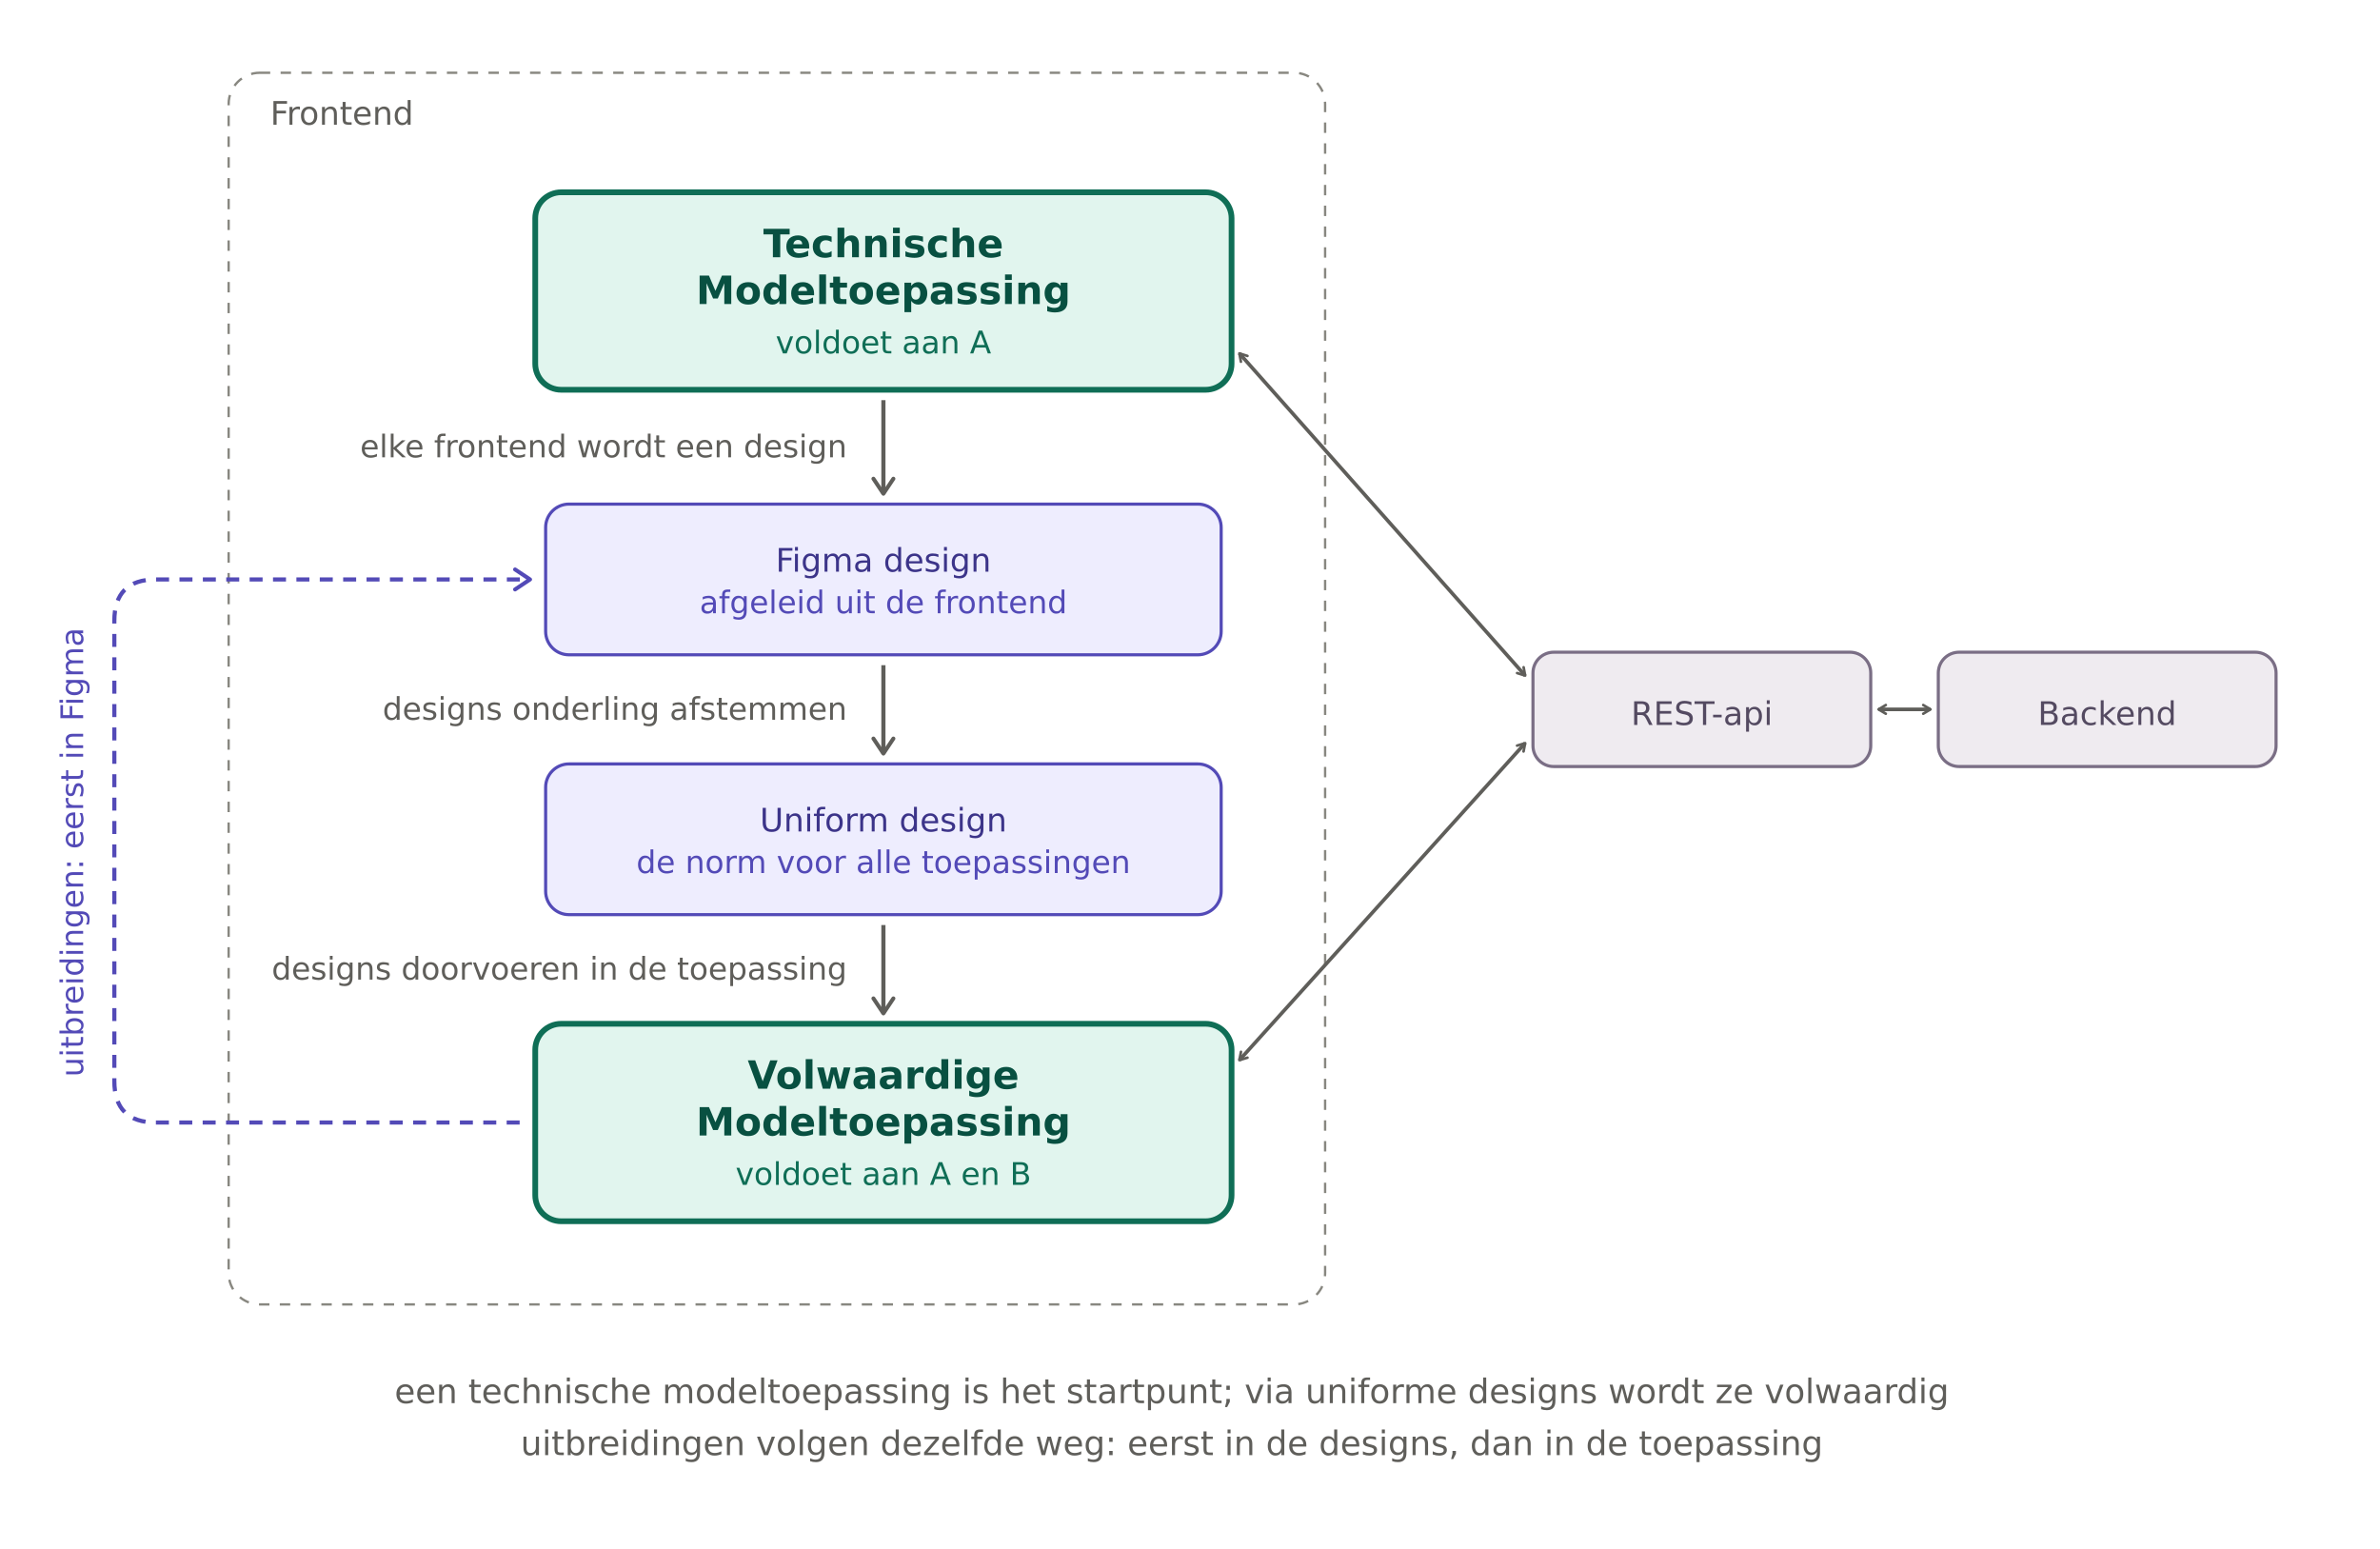
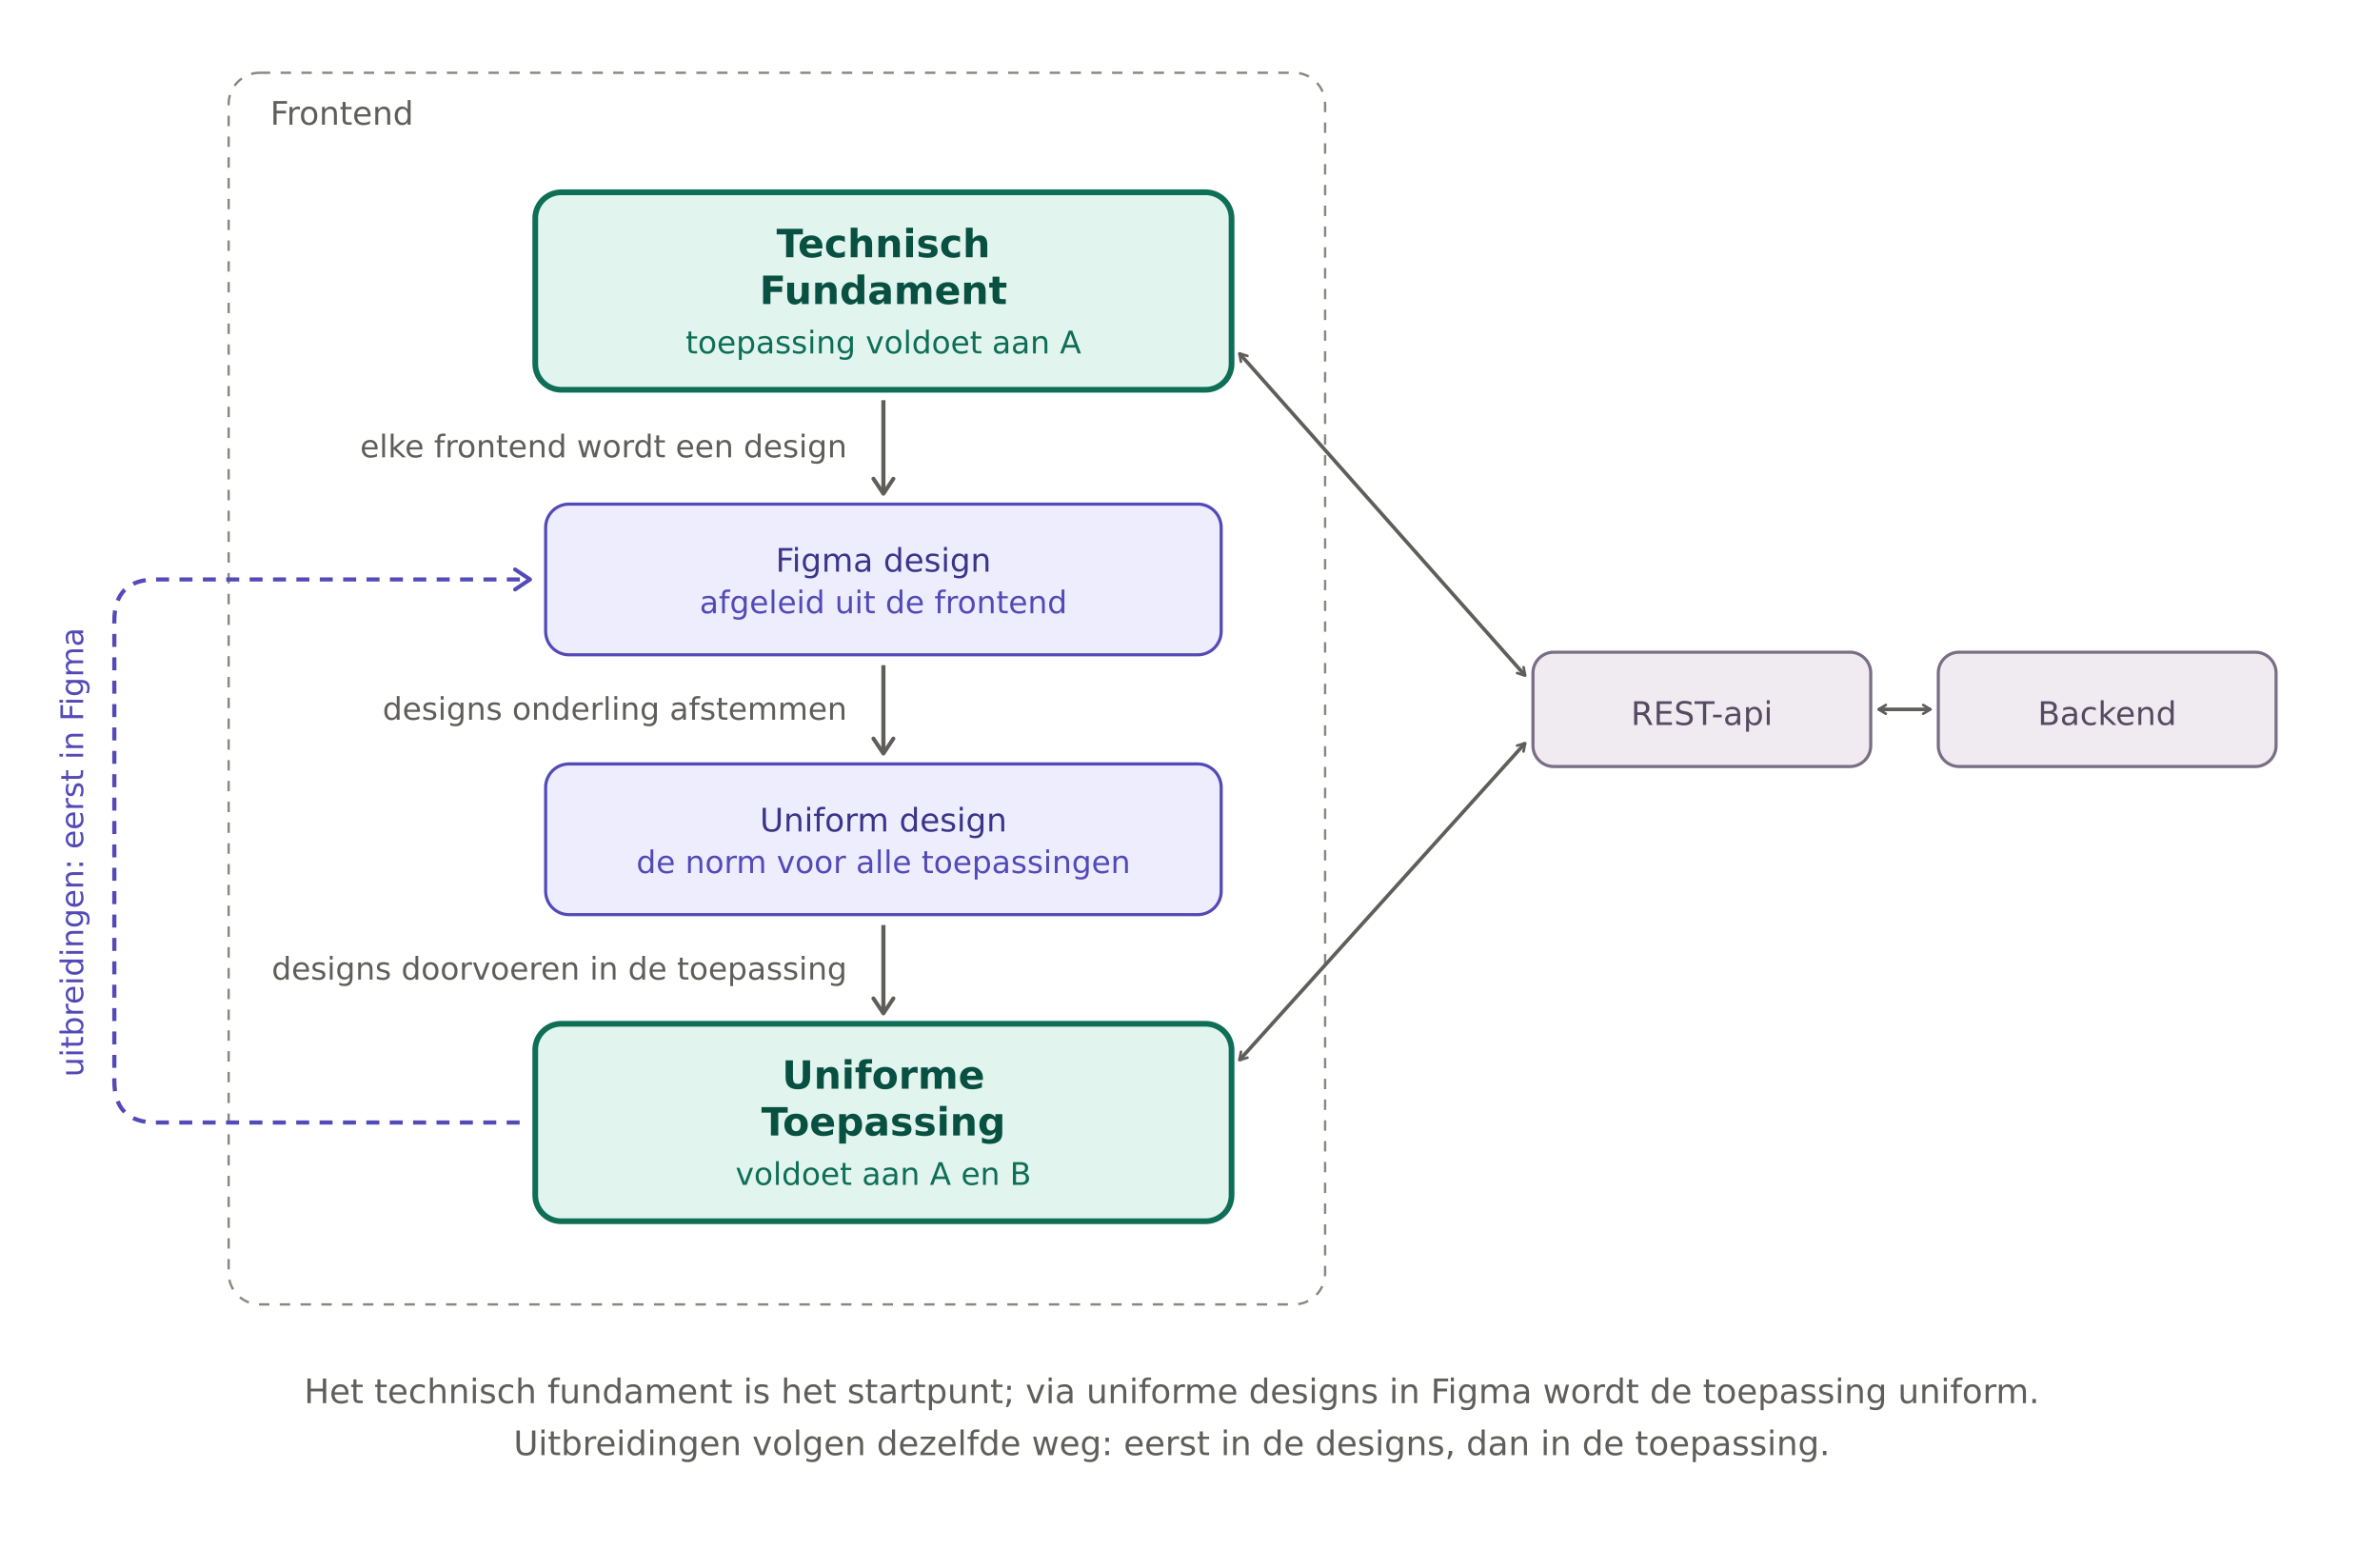
<svg xmlns="http://www.w3.org/2000/svg" width="916" height="596" viewBox="60 -40 916 596" font-family="DejaVu Sans, sans-serif">
  <defs>
    <marker id="ar" viewBox="0 0 10 10" refX="8" refY="5" markerWidth="6" markerHeight="6" orient="auto-start-reverse">
      <path d="M2 1L8 5L2 9" fill="none" stroke="#5F5E5A" stroke-width="1.6" stroke-linecap="round" stroke-linejoin="round" />
    </marker>
    <marker id="arp" viewBox="0 0 10 10" refX="8" refY="5" markerWidth="6" markerHeight="6" orient="auto-start-reverse">
      <path d="M2 1L8 5L2 9" fill="none" stroke="#534AB7" stroke-width="1.6" stroke-linecap="round" stroke-linejoin="round" />
    </marker>
    <marker id="ars" viewBox="0 0 10 10" refX="8" refY="5" markerWidth="4" markerHeight="4" orient="auto-start-reverse">
      <path d="M3 2L8 5L3 8" fill="none" stroke="#5F5E5A" stroke-width="1.8" stroke-linecap="round" stroke-linejoin="round" />
    </marker>
  </defs>
  <rect x="0" y="-40" width="1200" height="600" fill="#FFFFFF" />
  <rect x="148" y="-12" width="422" height="474" rx="12" fill="none" stroke="#888780" stroke-width="0.9" stroke-dasharray="4 4" />
  <text x="164" y="8" font-size="12.5" fill="#5F5E5A">Frontend</text>
  <rect x="266" y="34" width="268" height="76" rx="10" fill="#E1F5EE" stroke="#0F6E56" stroke-width="2.2" />
-   <text x="400" y="59" font-size="15" font-weight="bold" fill="#085041" text-anchor="middle">Technische</text>
-   <text x="400" y="77" font-size="15" font-weight="bold" fill="#085041" text-anchor="middle">Modeltoepassing</text>
-   <text x="400" y="96" font-size="12" fill="#0F6E56" text-anchor="middle">voldoet aan A</text>
+   <text x="400" y="59" font-size="15" font-weight="bold" fill="#085041" text-anchor="middle">Technisch</text>
+   <text x="400" y="77" font-size="15" font-weight="bold" fill="#085041" text-anchor="middle">Fundament</text>
+   <text x="400" y="96" font-size="12" fill="#0F6E56" text-anchor="middle">toepassing voldoet aan A</text>
  <line x1="400" y1="114" x2="400" y2="150" stroke="#5F5E5A" stroke-width="1.6" marker-end="url(#ar)" />
  <text x="386" y="136" font-size="12" fill="#5F5E5A" text-anchor="end">elke frontend wordt een design</text>
  <rect x="270" y="154" width="260" height="58" rx="9" fill="#EEEDFE" stroke="#534AB7" stroke-width="1.2" />
  <text x="400" y="180" font-size="12.5" font-weight="500" fill="#3C3489" text-anchor="middle">Figma design</text>
  <text x="400" y="196" font-size="12" fill="#534AB7" text-anchor="middle">afgeleid uit de frontend</text>
  <line x1="400" y1="216" x2="400" y2="250" stroke="#5F5E5A" stroke-width="1.6" marker-end="url(#ar)" />
  <text x="386" y="237" font-size="12" fill="#5F5E5A" text-anchor="end">designs onderling afstemmen</text>
  <rect x="270" y="254" width="260" height="58" rx="9" fill="#EEEDFE" stroke="#534AB7" stroke-width="1.2" />
  <text x="400" y="280" font-size="12.5" font-weight="500" fill="#3C3489" text-anchor="middle">Uniform design</text>
  <text x="400" y="296" font-size="12" fill="#534AB7" text-anchor="middle">de norm voor alle toepassingen</text>
  <line x1="400" y1="316" x2="400" y2="350" stroke="#5F5E5A" stroke-width="1.6" marker-end="url(#ar)" />
  <text x="386" y="337" font-size="12" fill="#5F5E5A" text-anchor="end">designs doorvoeren in de toepassing</text>
  <rect x="266" y="354" width="268" height="76" rx="10" fill="#E1F5EE" stroke="#0F6E56" stroke-width="2.2" />
-   <text x="400" y="379" font-size="15" font-weight="bold" fill="#085041" text-anchor="middle">Volwaardige</text>
-   <text x="400" y="397" font-size="15" font-weight="bold" fill="#085041" text-anchor="middle">Modeltoepassing</text>
+   <text x="400" y="379" font-size="15" font-weight="bold" fill="#085041" text-anchor="middle">Uniforme</text>
+   <text x="400" y="397" font-size="15" font-weight="bold" fill="#085041" text-anchor="middle">Toepassing</text>
  <text x="400" y="416" font-size="12" fill="#0F6E56" text-anchor="middle">voldoet aan A en B</text>
  <path d="M260 392 H120 Q104 392 104 376 V199 Q104 183 120 183 H264" fill="none" stroke="#534AB7" stroke-width="1.6" stroke-dasharray="5 4" marker-end="url(#arp)" />
  <text x="92" y="288" font-size="12" fill="#534AB7" text-anchor="middle" transform="rotate(-90 92 288)">uitbreidingen: eerst in Figma</text>
-   <text x="511" y="500" font-size="13" fill="#5F5E5A" text-anchor="middle">een technische modeltoepassing is het startpunt; via uniforme designs wordt ze volwaardig</text>
-   <text x="511" y="520" font-size="13" fill="#5F5E5A" text-anchor="middle">uitbreidingen volgen dezelfde weg: eerst in de designs, dan in de toepassing</text>
+   <text x="511" y="500" font-size="13" fill="#5F5E5A" text-anchor="middle">Het technisch fundament is het startpunt; via uniforme designs in Figma wordt de toepassing uniform.</text>
+   <text x="511" y="520" font-size="13" fill="#5F5E5A" text-anchor="middle">Uitbreidingen volgen dezelfde weg: eerst in de designs, dan in de toepassing.</text>
  <rect x="650" y="211" width="130" height="44" rx="8" fill="#EFEBF0" stroke="#7A6E85" stroke-width="1.2" />
  <text x="715" y="239" font-size="12.5" font-weight="500" fill="#544A61" text-anchor="middle">REST-api</text>
  <rect x="806" y="211" width="130" height="44" rx="8" fill="#EFEBF0" stroke="#7A6E85" stroke-width="1.2" />
  <text x="871" y="239" font-size="12.5" font-weight="500" fill="#544A61" text-anchor="middle">Backend</text>
  <line x1="783" y1="233" x2="803" y2="233" stroke="#5F5E5A" stroke-width="1.4" marker-end="url(#ars)" marker-start="url(#ars)" />
  <line x1="537" y1="96" x2="647" y2="220" stroke="#5F5E5A" stroke-width="1.4" marker-end="url(#ars)" marker-start="url(#ars)" />
  <line x1="537" y1="368" x2="647" y2="246" stroke="#5F5E5A" stroke-width="1.4" marker-end="url(#ars)" marker-start="url(#ars)" />
</svg>
